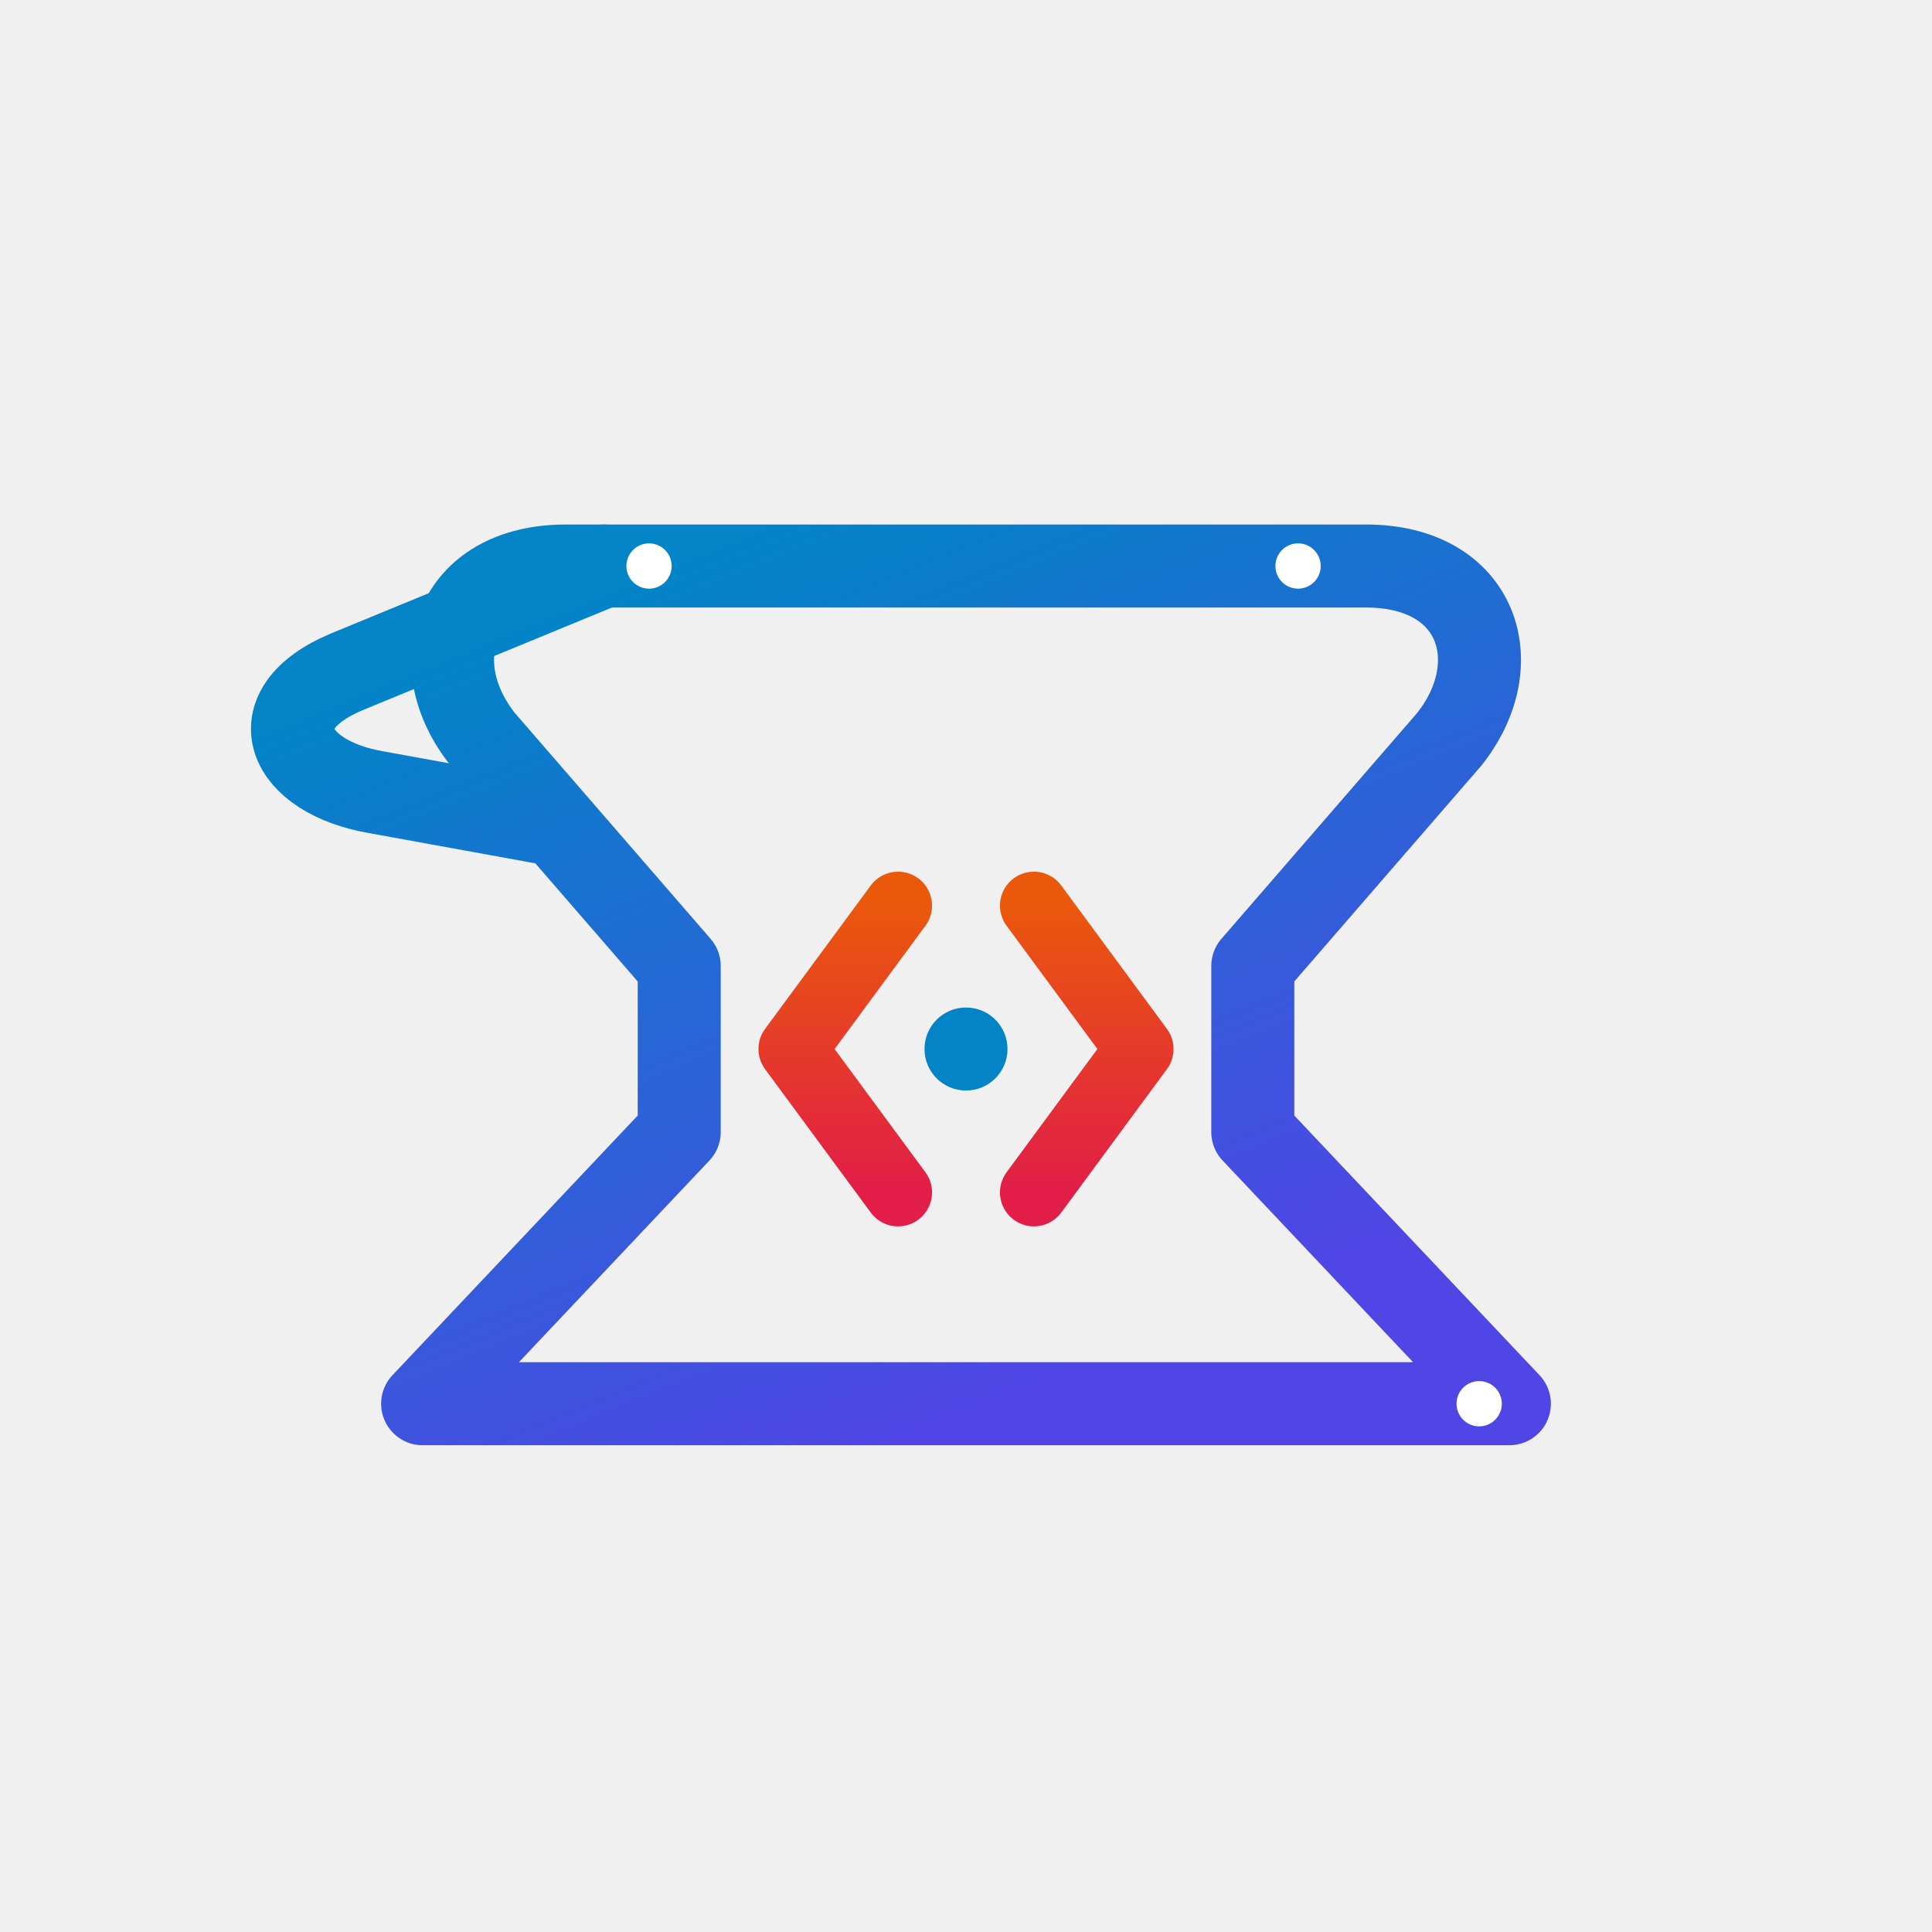
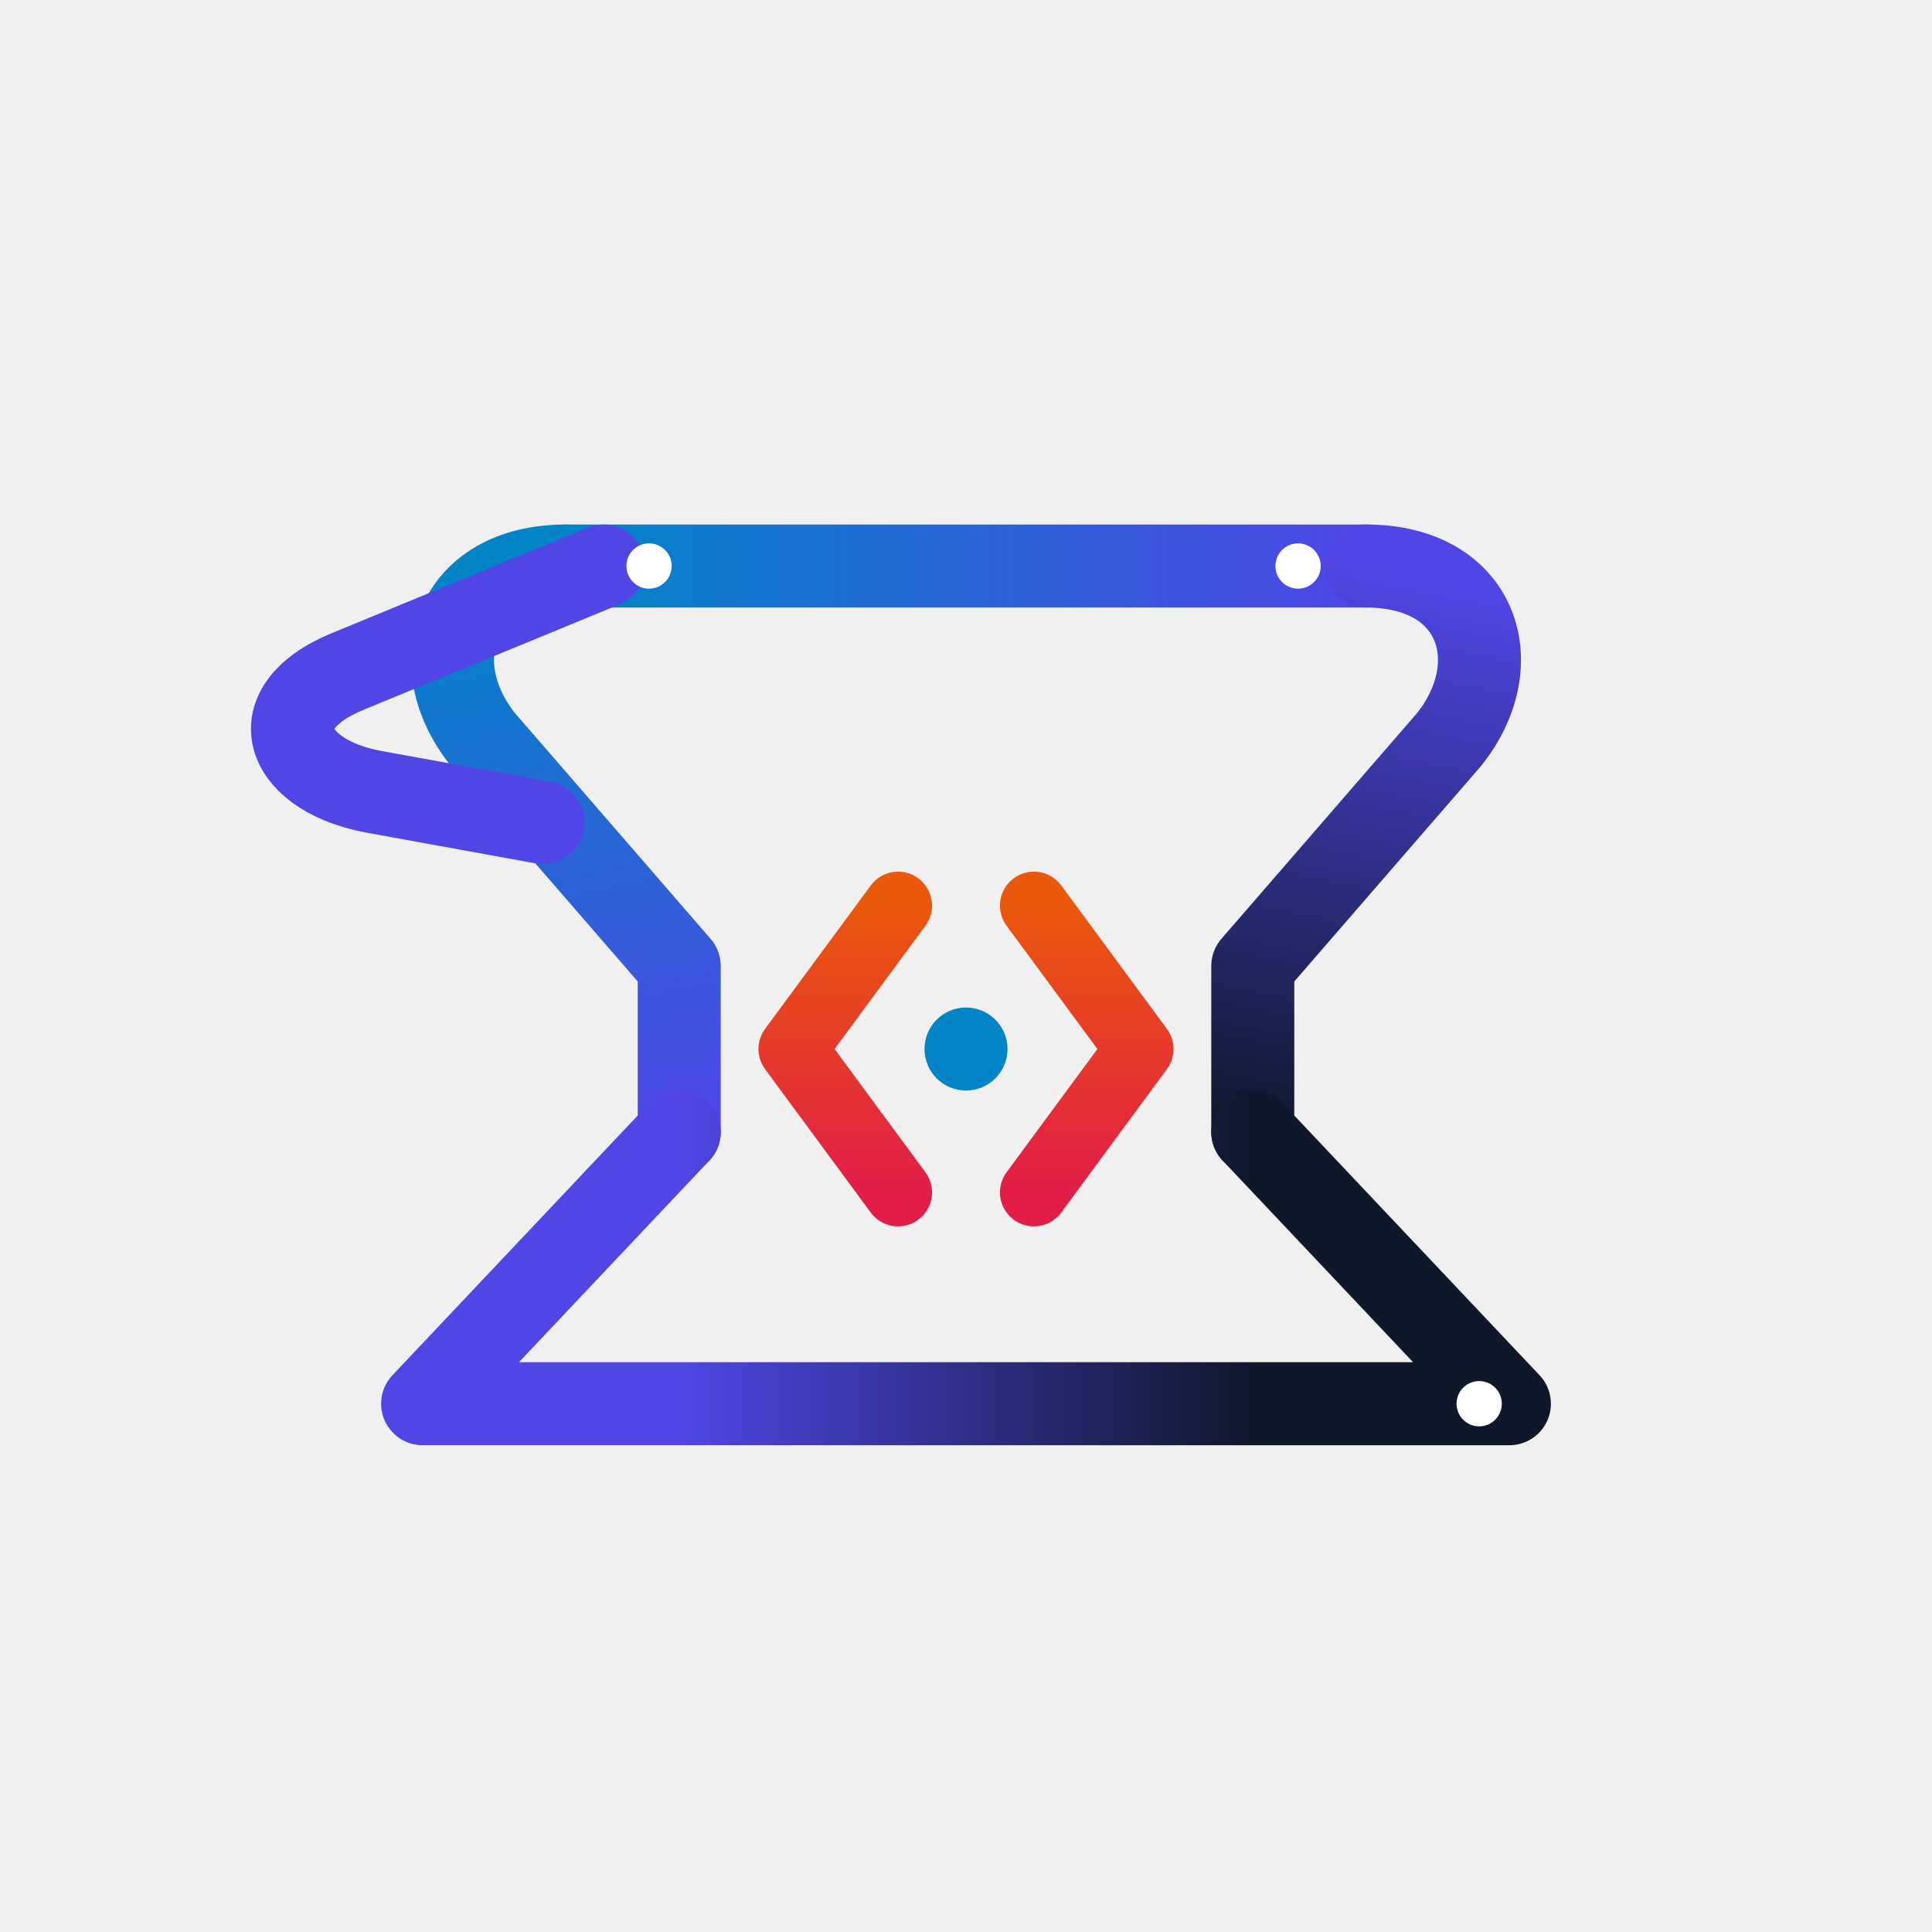
<svg xmlns="http://www.w3.org/2000/svg" viewBox="0 0 512 512" width="512" height="512" role="img" aria-label="ForjaOS">
  <defs>
-     <linearGradient id="anvil-grad" gradientUnits="userSpaceOnUse" x1="200" y1="140" x2="290" y2="360">
+     <linearGradient id="anvil-grad" gradientUnits="userSpaceOnUse" x1="150" y1="150" x2="362" y2="150">
      <stop offset="0" stop-color="#0284c7" />
      <stop offset="1" stop-color="#4f46e5" />
+     </linearGradient>
+     <linearGradient id="anvil-left-grad" gradientUnits="userSpaceOnUse" x1="150" y1="150" x2="180" y2="300">
+       <stop offset="0" stop-color="#0284c7" />
+       <stop offset="1" stop-color="#4f46e5" />
+     </linearGradient>
+     <linearGradient id="anvil-right-grad" gradientUnits="userSpaceOnUse" x1="362" y1="150" x2="332" y2="300">
+       <stop offset="0" stop-color="#4f46e5" />
+       <stop offset="1" stop-color="#0f172a" />
+     </linearGradient>
+     <linearGradient id="anvil-bottom-grad" gradientUnits="userSpaceOnUse" x1="180" y1="372" x2="332" y2="372">
+       <stop offset="0" stop-color="#4f46e5" />
+       <stop offset="1" stop-color="#0f172a" />
    </linearGradient>
    <linearGradient id="spark-grad" gradientUnits="userSpaceOnUse" x1="256" y1="240" x2="256" y2="316">
      <stop offset="0" stop-color="#ea580c" />
      <stop offset="1" stop-color="#e11d48" />
    </linearGradient>
  </defs>
  <g id="mark">
-     <path id="anvil" d="M150 150H362C392 150 400 176 384 196L332 256V300L400 372H112L180 300V256L128 196C112 176 120 150 150 150Z" fill="none" stroke-linecap="round" stroke-linejoin="round" stroke="url(#anvil-grad)" stroke-width="22" />
-     <path id="horn" d="M160 150L92 178C68 188 76 206 100 210L144 218" fill="none" stroke-linecap="round" stroke-linejoin="round" stroke="url(#anvil-grad)" stroke-width="22" />
+     <g id="anvil" fill="none" stroke-linecap="round" stroke-linejoin="round" stroke-width="22">
+       <path d="M150 150H362" stroke="url(#anvil-grad)" />
+       <path d="M150 150C120 150 112 176 128 196L180 256V300" stroke="url(#anvil-left-grad)" />
+       <path d="M362 150C392 150 400 176 384 196L332 256V300" stroke="url(#anvil-right-grad)" />
+       <path d="M180 300L112 372H400L332 300" stroke="url(#anvil-bottom-grad)" />
+     </g>
+     <path id="horn" d="M160 150L92 178C68 188 76 206 100 210L144 218" fill="none" stroke-linecap="round" stroke-linejoin="round" stroke="url(#anvil-bottom-grad)" stroke-width="22" />
    <g id="spark" fill="none" stroke-linecap="round" stroke-linejoin="round" stroke="url(#spark-grad)" stroke-width="18">
      <path d="M238 240L210 278L238 316" />
      <path d="M274 240L302 278L274 316" />
    </g>
    <circle id="core" cx="256" cy="278" r="11" fill="#0284c7" />
    <g id="nodes">
      <circle cx="172" cy="150" r="6" fill="#ffffff" />
      <circle cx="344" cy="150" r="6" fill="#ffffff" />
      <circle cx="392" cy="372" r="6" fill="#ffffff" />
    </g>
  </g>
</svg>
